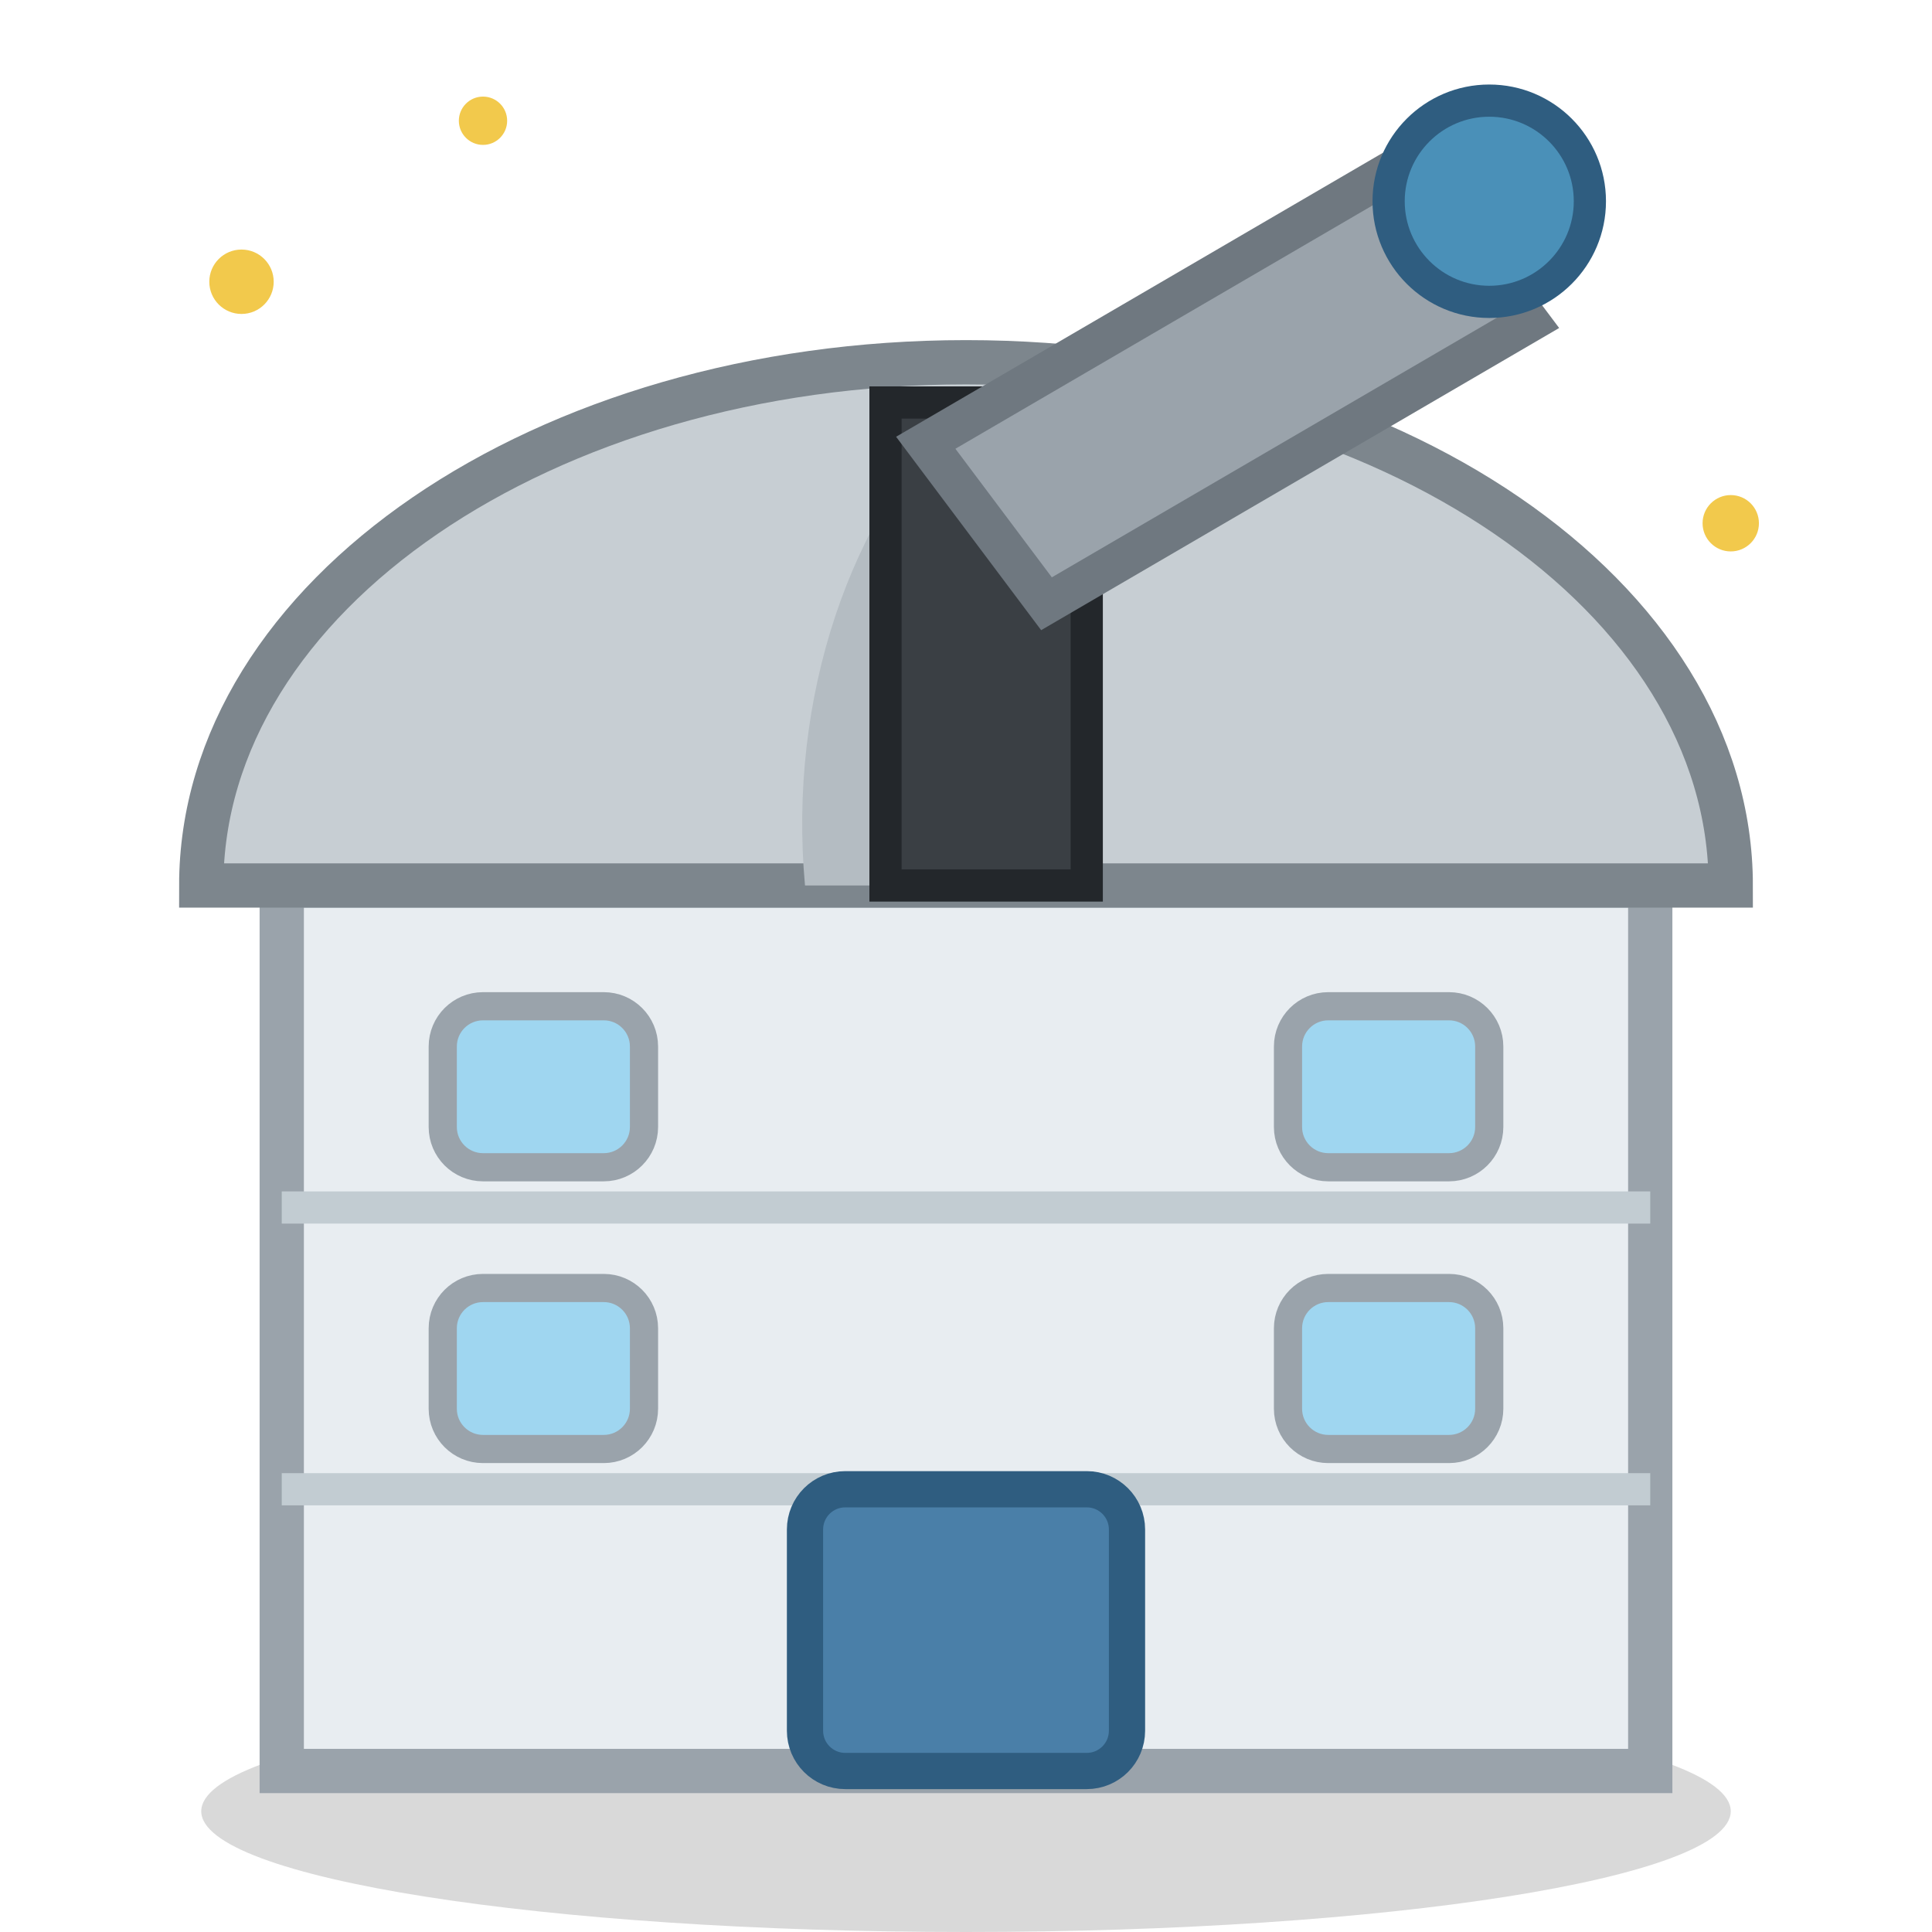
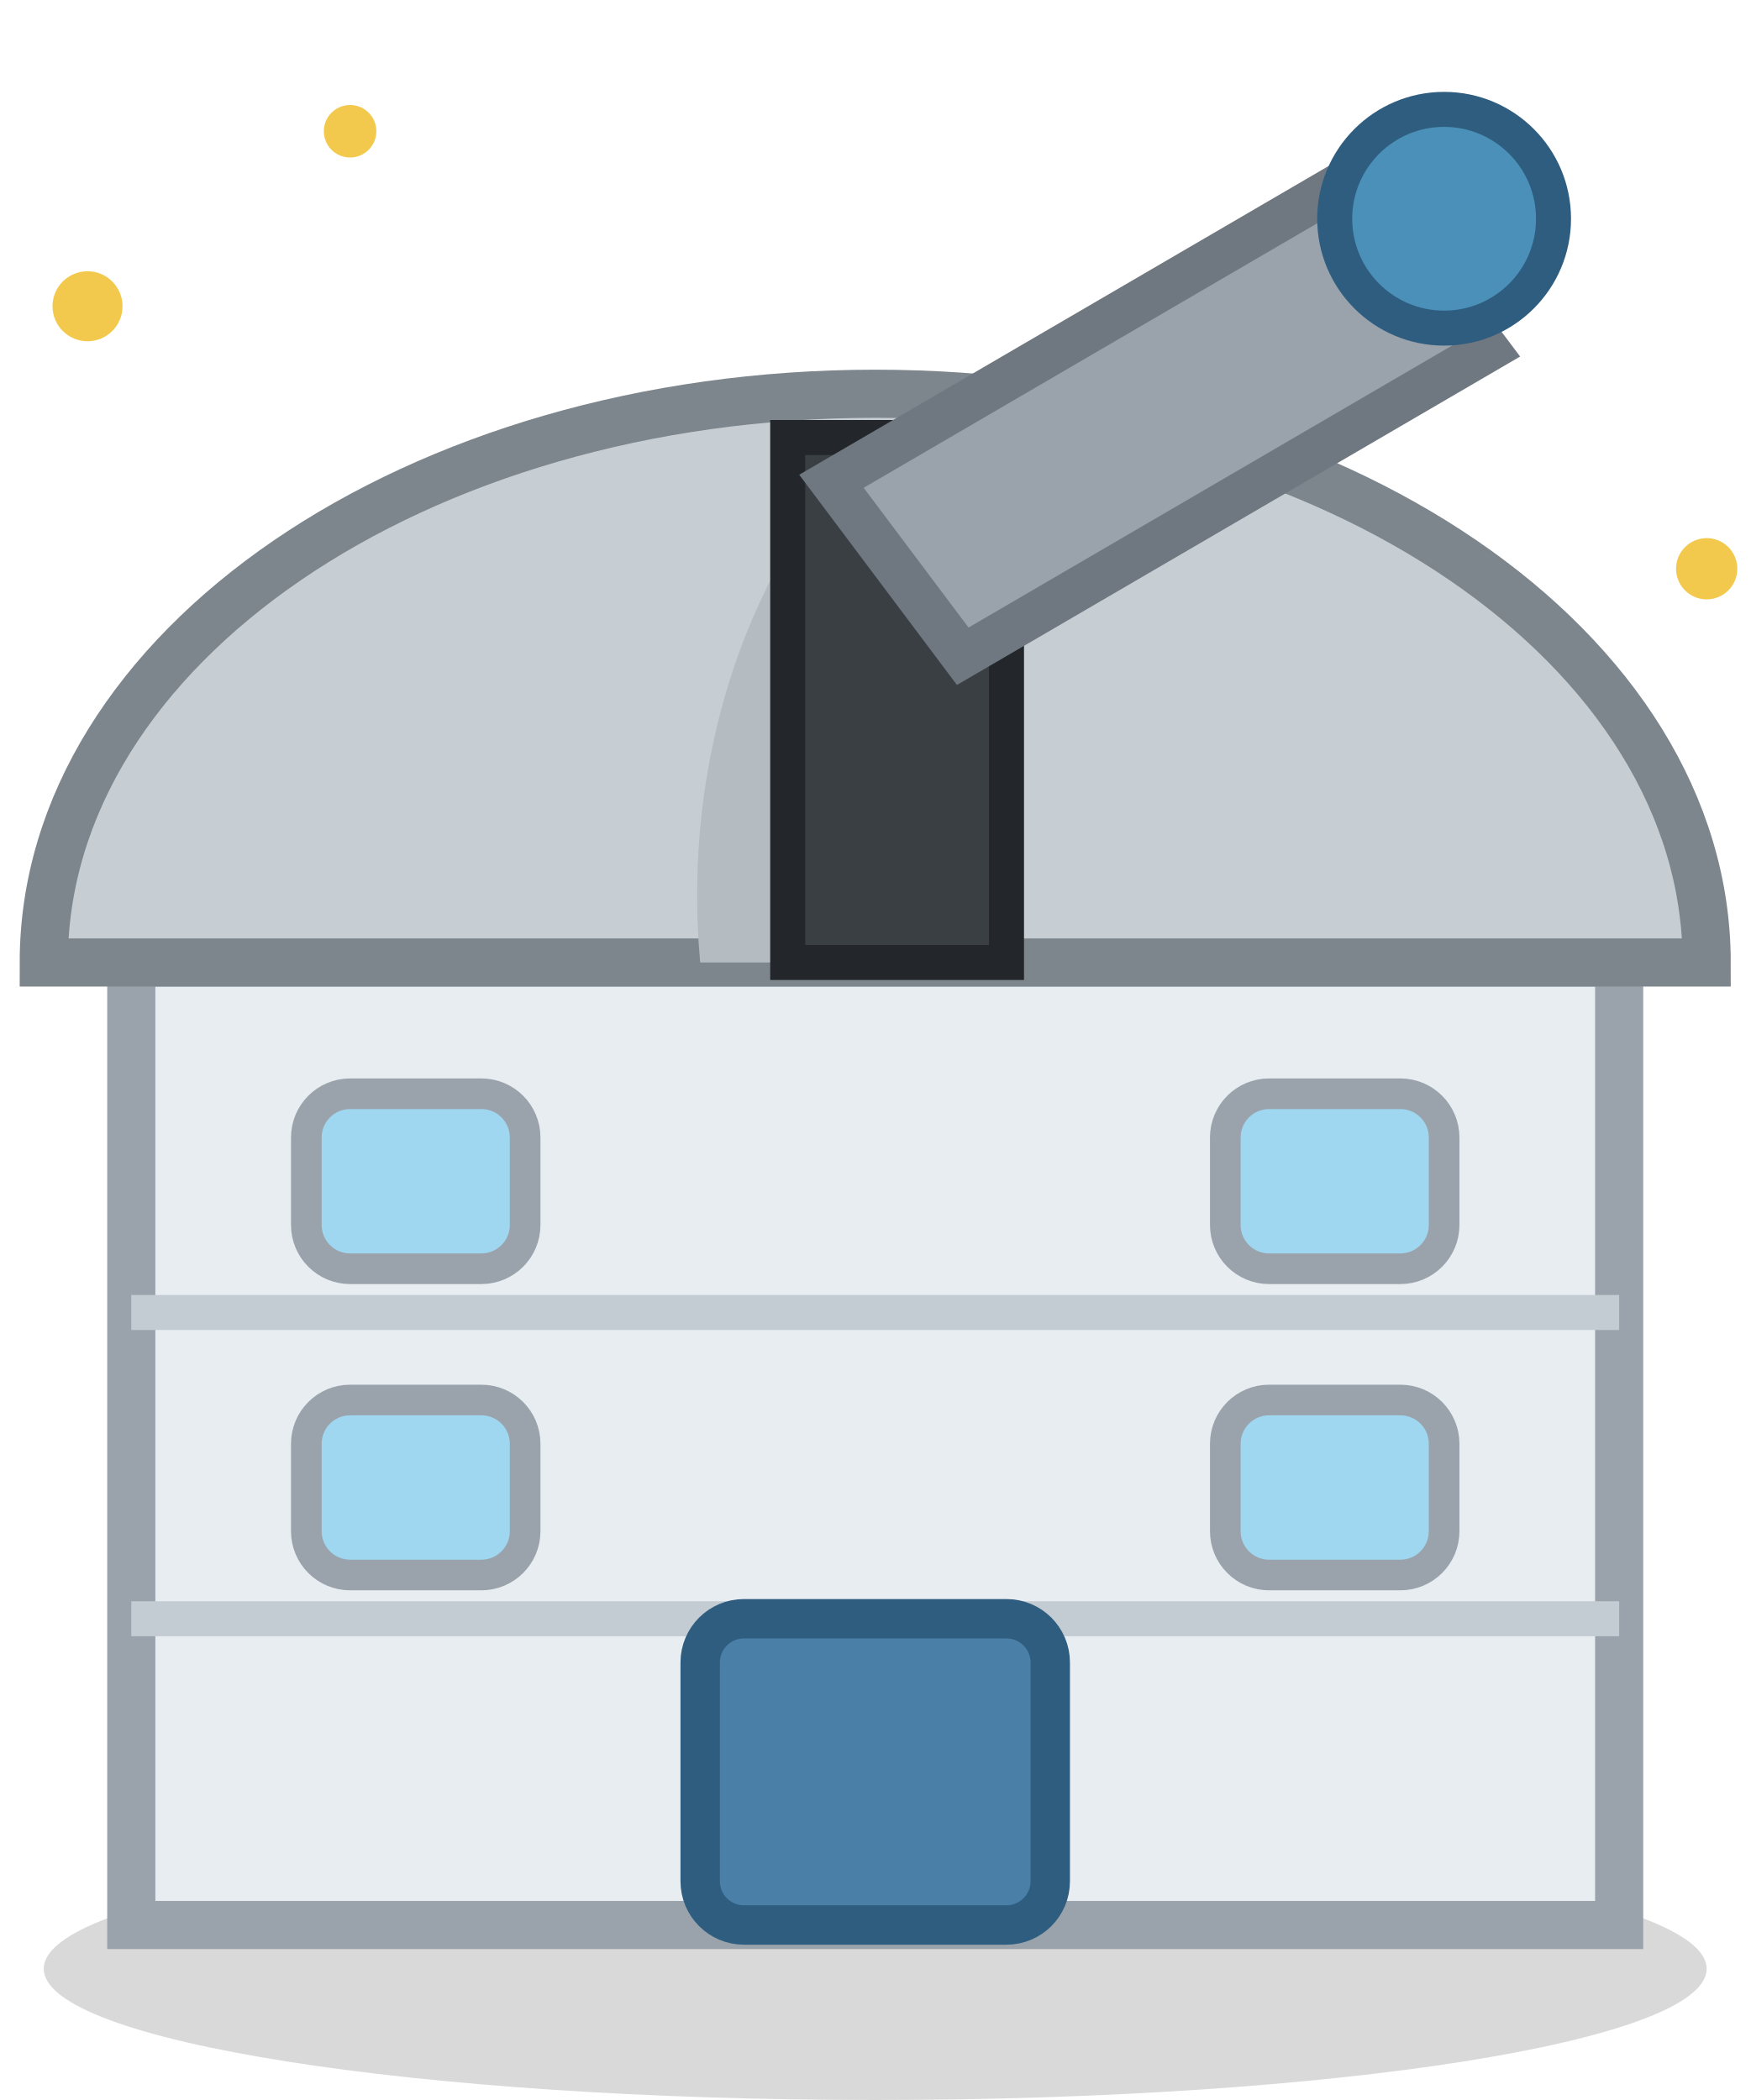
- <svg xmlns="http://www.w3.org/2000/svg" viewBox="0 0 96 96" width="96" height="96">
+ <svg xmlns="http://www.w3.org/2000/svg" viewBox="8 0 80 96" width="80" height="96">
  <ellipse cx="48" cy="90" rx="38" ry="6" fill="#000" opacity=".15" />
  <path d="M14 88V44h68v44z" fill="#e8edf1" stroke="#9aa3ab" stroke-width="2.2" />
  <path d="M10 44a38 26 0 0 1 76 0z" fill="#c7ced3" stroke="#7d868d" stroke-width="2.2" />
  <path d="M40 44a20 26 0 0 1 8-24v24z" fill="#b4bcc2" />
  <path d="M44 20h10v24H44z" fill="#3a3f44" stroke="#23272b" stroke-width="1.6" />
  <path d="M46 22l24-14 6 8-24 14z" fill="#9aa3ab" stroke="#6f7880" stroke-width="2" />
  <circle cx="74" cy="10" r="5" fill="#4a90b8" stroke="#2f5d80" stroke-width="1.6" />
  <g stroke="#c2ccd2" stroke-width="1.6">
    <path d="M14 60h68M14 74h68" />
  </g>
  <g fill="#9fd6f0" stroke="#9aa3ab" stroke-width="1.4">
    <rect x="22" y="50" width="10" height="8" rx="2" />
    <rect x="64" y="50" width="10" height="8" rx="2" />
    <rect x="22" y="64" width="10" height="8" rx="2" />
    <rect x="64" y="64" width="10" height="8" rx="2" />
  </g>
  <rect x="40" y="74" width="16" height="14" rx="2" fill="#4a7fa8" stroke="#2f5d80" stroke-width="1.8" />
  <g fill="#f2c94c">
    <circle cx="12" cy="14" r="1.6" />
    <circle cx="24" cy="6" r="1.2" />
    <circle cx="86" cy="26" r="1.4" />
  </g>
</svg>
